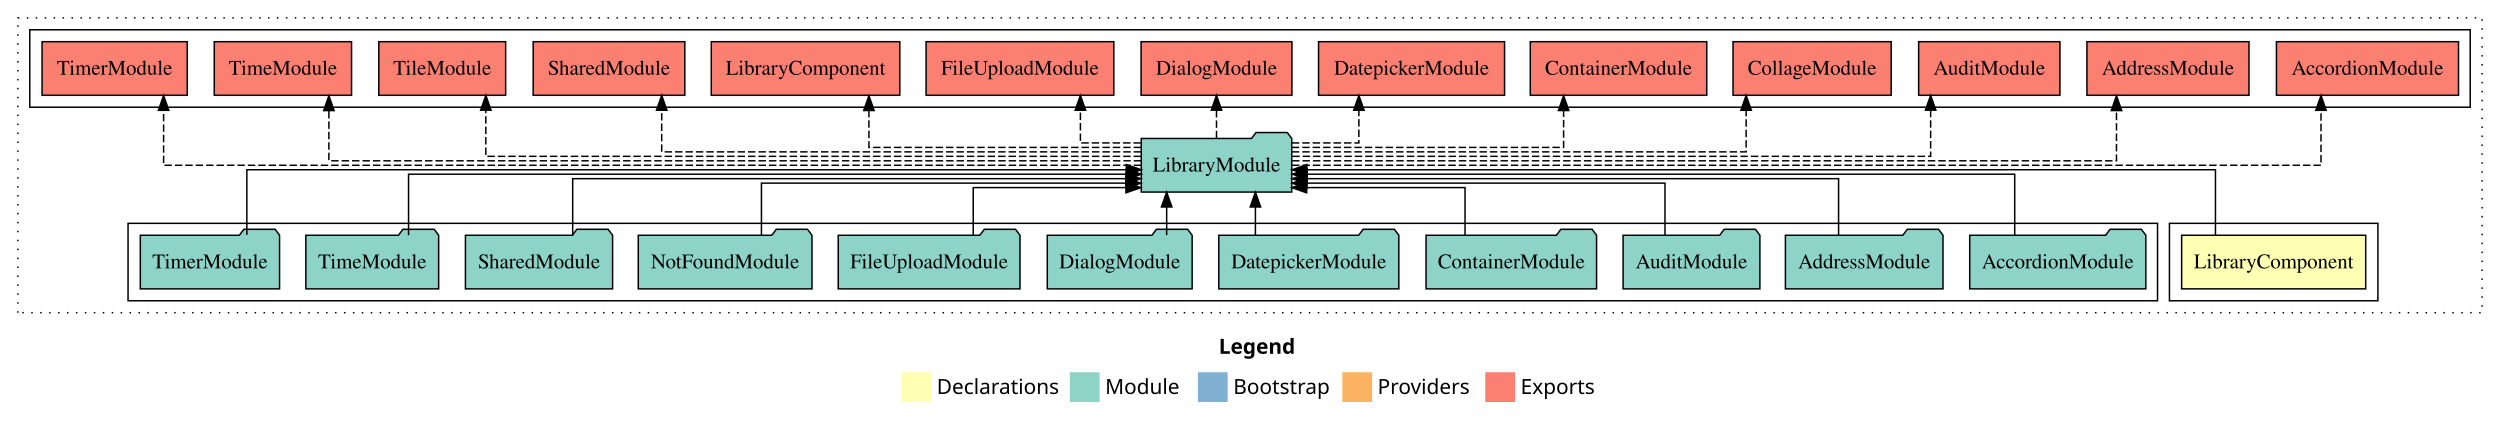
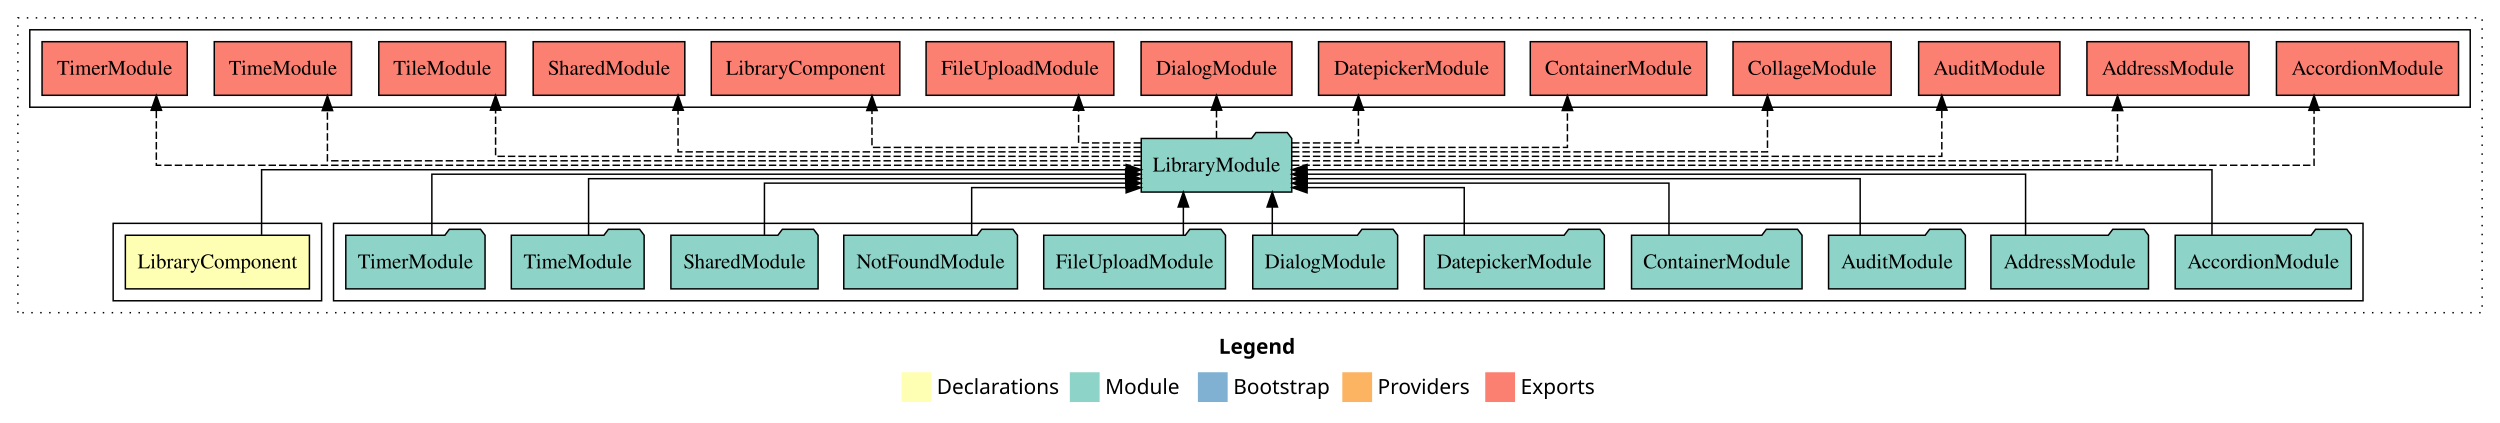
<svg xmlns="http://www.w3.org/2000/svg" width="1679pt" height="284pt" viewBox="0.00 0.00 1679.00 284.00">
  <g id="graph0" class="graph" transform="scale(1 1) rotate(0) translate(4 280)">
    <polygon fill="white" stroke="transparent" points="-4,4 -4,-280 1675,-280 1675,4 -4,4" />
    <text text-anchor="start" x="814.51" y="-42.4" font-family="sans-serif" font-weight="bold" font-size="14.00">Legend</text>
    <polygon fill="#ffffb3" stroke="transparent" points="601.5,-10 601.5,-30 621.5,-30 621.5,-10 601.5,-10" />
    <text text-anchor="start" x="625.13" y="-15.4" font-family="sans-serif" font-size="14.00">  Declarations</text>
    <polygon fill="#8dd3c7" stroke="transparent" points="714.5,-10 714.5,-30 734.5,-30 734.5,-10 714.5,-10" />
    <text text-anchor="start" x="738.23" y="-15.4" font-family="sans-serif" font-size="14.00">  Module</text>
    <polygon fill="#80b1d3" stroke="transparent" points="800.5,-10 800.5,-30 820.5,-30 820.5,-10 800.5,-10" />
    <text text-anchor="start" x="824.28" y="-15.4" font-family="sans-serif" font-size="14.00">  Bootstrap</text>
    <polygon fill="#fdb462" stroke="transparent" points="897.5,-10 897.5,-30 917.5,-30 917.5,-10 897.5,-10" />
    <text text-anchor="start" x="921.17" y="-15.4" font-family="sans-serif" font-size="14.00">  Providers</text>
    <polygon fill="#fb8072" stroke="transparent" points="993.5,-10 993.5,-30 1013.5,-30 1013.5,-10 993.5,-10" />
    <text text-anchor="start" x="1017.23" y="-15.4" font-family="sans-serif" font-size="14.00">  Exports</text>
    <g id="clust1" class="cluster">
      <polygon fill="none" stroke="black" stroke-dasharray="1,5" points="8,-70 8,-268 1663,-268 1663,-70 8,-70" />
    </g>
    <g id="clust5" class="cluster">
      <polygon fill="none" stroke="black" points="16,-208 16,-260 1655,-260 1655,-208 16,-208" />
    </g>
+     <g id="clust4" class="cluster">
+       <polygon fill="none" stroke="black" points="220,-78 220,-130 1583,-130 1583,-78 220,-78" />
+     </g>
    <g id="clust2" class="cluster">
-       <polygon fill="none" stroke="black" points="1453,-78 1453,-130 1593,-130 1593,-78 1453,-78" />
-     </g>
-     <g id="clust4" class="cluster">
-       <polygon fill="none" stroke="black" points="82,-78 82,-130 1445,-130 1445,-78 82,-78" />
+       <polygon fill="none" stroke="black" points="72,-78 72,-130 212,-130 212,-78 72,-78" />
    </g>
    <g id="node1" class="node">
-       <polygon fill="#ffffb3" stroke="black" points="1584.81,-122 1461.19,-122 1461.19,-86 1584.81,-86 1584.81,-122" />
-       <text text-anchor="middle" x="1523" y="-99.8" font-family="Times,serif" font-size="14.00">LibraryComponent</text>
+       <polygon fill="#ffffb3" stroke="black" points="203.81,-122 80.19,-122 80.19,-86 203.81,-86 203.81,-122" />
+       <text text-anchor="middle" x="142" y="-99.8" font-family="Times,serif" font-size="14.00">LibraryComponent</text>
    </g>
    <g id="node2" class="node">
      <polygon fill="#8dd3c7" stroke="black" points="863.53,-187 860.53,-191 839.53,-191 836.53,-187 762.47,-187 762.47,-151 863.53,-151 863.53,-187" />
      <text text-anchor="middle" x="813" y="-164.8" font-family="Times,serif" font-size="14.00">LibraryModule</text>
    </g>
    <g id="edge1" class="edge">
-       <path fill="none" stroke="black" d="M1483.9,-122.27C1483.9,-140.56 1483.9,-166 1483.9,-166 1483.9,-166 873.7,-166 873.7,-166" />
-       <polygon fill="black" stroke="black" points="873.7,-162.5 863.7,-166 873.7,-169.5 873.7,-162.5" />
+       <path fill="none" stroke="black" d="M171.68,-122.27C171.68,-140.56 171.68,-166 171.68,-166 171.68,-166 752.41,-166 752.41,-166" />
+       <polygon fill="black" stroke="black" points="752.41,-169.5 762.41,-166 752.41,-162.5 752.41,-169.5" />
    </g>
    <g id="node14" class="node">
      <polygon fill="#fb8072" stroke="black" points="1647.14,-252 1524.86,-252 1524.86,-216 1647.14,-216 1647.14,-252" />
      <text text-anchor="middle" x="1586" y="-229.8" font-family="Times,serif" font-size="14.00">AccordionModule </text>
    </g>
    <g id="edge13" class="edge">
-       <path fill="none" stroke="black" stroke-dasharray="5,2" d="M863.69,-169C1030.97,-169 1554.79,-169 1554.79,-169 1554.79,-169 1554.79,-205.89 1554.79,-205.89" />
-       <polygon fill="black" stroke="black" points="1551.29,-205.89 1554.79,-215.89 1558.29,-205.89 1551.29,-205.89" />
+       <path fill="none" stroke="black" stroke-dasharray="5,2" d="M863.67,-169C1030.2,-169 1550.12,-169 1550.12,-169 1550.12,-169 1550.12,-205.89 1550.12,-205.89" />
+       <polygon fill="black" stroke="black" points="1546.63,-205.89 1550.12,-215.89 1553.63,-205.89 1546.63,-205.89" />
    </g>
    <g id="node15" class="node">
      <polygon fill="#fb8072" stroke="black" points="1506.42,-252 1397.58,-252 1397.58,-216 1506.42,-216 1506.42,-252" />
      <text text-anchor="middle" x="1452" y="-229.8" font-family="Times,serif" font-size="14.00">AddressModule </text>
    </g>
    <g id="edge14" class="edge">
-       <path fill="none" stroke="black" stroke-dasharray="5,2" d="M863.75,-172C1009.25,-172 1417.43,-172 1417.43,-172 1417.43,-172 1417.43,-205.73 1417.43,-205.73" />
-       <polygon fill="black" stroke="black" points="1413.93,-205.73 1417.43,-215.73 1420.93,-205.73 1413.93,-205.73" />
+       <path fill="none" stroke="black" stroke-dasharray="5,2" d="M863.55,-172C1008.99,-172 1418.12,-172 1418.12,-172 1418.12,-172 1418.12,-205.73 1418.12,-205.73" />
+       <polygon fill="black" stroke="black" points="1414.63,-205.73 1418.12,-215.73 1421.63,-205.73 1414.63,-205.73" />
    </g>
    <g id="node16" class="node">
      <polygon fill="#fb8072" stroke="black" points="1379.44,-252 1284.56,-252 1284.56,-216 1379.44,-216 1379.44,-252" />
      <text text-anchor="middle" x="1332" y="-229.8" font-family="Times,serif" font-size="14.00">AuditModule </text>
    </g>
    <g id="edge15" class="edge">
-       <path fill="none" stroke="black" stroke-dasharray="5,2" d="M863.87,-175C987.31,-175 1292.62,-175 1292.62,-175 1292.62,-175 1292.62,-205.98 1292.62,-205.98" />
-       <polygon fill="black" stroke="black" points="1289.12,-205.98 1292.62,-215.98 1296.12,-205.98 1289.12,-205.98" />
+       <path fill="none" stroke="black" stroke-dasharray="5,2" d="M863.75,-175C988.52,-175 1300.12,-175 1300.12,-175 1300.12,-175 1300.12,-205.98 1300.12,-205.98" />
+       <polygon fill="black" stroke="black" points="1296.63,-205.98 1300.12,-215.98 1303.63,-205.98 1296.63,-205.98" />
    </g>
    <g id="node17" class="node">
      <polygon fill="#fb8072" stroke="black" points="1266.1,-252 1159.9,-252 1159.9,-216 1266.1,-216 1266.1,-252" />
      <text text-anchor="middle" x="1213" y="-229.8" font-family="Times,serif" font-size="14.00">CollageModule </text>
    </g>
    <g id="edge16" class="edge">
-       <path fill="none" stroke="black" stroke-dasharray="5,2" d="M863.59,-178C961.79,-178 1168.71,-178 1168.71,-178 1168.71,-178 1168.71,-205.97 1168.71,-205.97" />
-       <polygon fill="black" stroke="black" points="1165.21,-205.97 1168.71,-215.97 1172.21,-205.97 1165.21,-205.97" />
+       <path fill="none" stroke="black" stroke-dasharray="5,2" d="M863.68,-178C965.02,-178 1183.04,-178 1183.04,-178 1183.04,-178 1183.04,-205.97 1183.04,-205.97" />
+       <polygon fill="black" stroke="black" points="1179.54,-205.97 1183.04,-215.97 1186.54,-205.97 1179.54,-205.97" />
    </g>
    <g id="node18" class="node">
      <polygon fill="#fb8072" stroke="black" points="1142.26,-252 1023.74,-252 1023.74,-216 1142.26,-216 1142.26,-252" />
      <text text-anchor="middle" x="1083" y="-229.8" font-family="Times,serif" font-size="14.00">ContainerModule </text>
    </g>
    <g id="edge17" class="edge">
-       <path fill="none" stroke="black" stroke-dasharray="5,2" d="M863.58,-181C932.15,-181 1046.12,-181 1046.12,-181 1046.12,-181 1046.12,-205.76 1046.12,-205.76" />
-       <polygon fill="black" stroke="black" points="1042.63,-205.76 1046.12,-215.76 1049.63,-205.76 1042.63,-205.76" />
+       <path fill="none" stroke="black" stroke-dasharray="5,2" d="M863.56,-181C932.81,-181 1048.67,-181 1048.67,-181 1048.67,-181 1048.67,-205.76 1048.67,-205.76" />
+       <polygon fill="black" stroke="black" points="1045.17,-205.76 1048.67,-215.76 1052.17,-205.76 1045.17,-205.76" />
    </g>
    <g id="node19" class="node">
      <polygon fill="#fb8072" stroke="black" points="1006.46,-252 881.54,-252 881.54,-216 1006.46,-216 1006.46,-252" />
      <text text-anchor="middle" x="944" y="-229.8" font-family="Times,serif" font-size="14.00">DatepickerModule </text>
    </g>
    <g id="edge18" class="edge">
-       <path fill="none" stroke="black" stroke-dasharray="5,2" d="M863.61,-184C886.55,-184 908.62,-184 908.62,-184 908.62,-184 908.62,-205.95 908.62,-205.95" />
-       <polygon fill="black" stroke="black" points="905.13,-205.95 908.62,-215.95 912.13,-205.95 905.13,-205.95" />
+       <path fill="none" stroke="black" stroke-dasharray="5,2" d="M863.72,-184C886.48,-184 908.3,-184 908.3,-184 908.3,-184 908.3,-205.95 908.3,-205.95" />
+       <polygon fill="black" stroke="black" points="904.8,-205.95 908.3,-215.95 911.8,-205.95 904.8,-205.95" />
    </g>
    <g id="node20" class="node">
      <polygon fill="#fb8072" stroke="black" points="863.65,-252 762.35,-252 762.35,-216 863.65,-216 863.65,-252" />
      <text text-anchor="middle" x="813" y="-229.8" font-family="Times,serif" font-size="14.00">DialogModule </text>
    </g>
    <g id="edge19" class="edge">
      <path fill="none" stroke="black" stroke-dasharray="5,2" d="M813,-187.11C813,-187.11 813,-205.99 813,-205.99" />
      <polygon fill="black" stroke="black" points="809.5,-205.99 813,-215.99 816.5,-205.99 809.5,-205.99" />
    </g>
    <g id="node21" class="node">
      <polygon fill="#fb8072" stroke="black" points="744.04,-252 617.96,-252 617.96,-216 744.04,-216 744.04,-252" />
      <text text-anchor="middle" x="681" y="-229.8" font-family="Times,serif" font-size="14.00">FileUploadModule </text>
    </g>
    <g id="edge20" class="edge">
-       <path fill="none" stroke="black" stroke-dasharray="5,2" d="M762.22,-184C741.18,-184 721.6,-184 721.6,-184 721.6,-184 721.6,-205.95 721.6,-205.95" />
-       <polygon fill="black" stroke="black" points="718.1,-205.95 721.6,-215.95 725.1,-205.95 718.1,-205.95" />
+       <path fill="none" stroke="black" stroke-dasharray="5,2" d="M762.35,-184C740.73,-184 720.38,-184 720.38,-184 720.38,-184 720.38,-205.95 720.38,-205.95" />
+       <polygon fill="black" stroke="black" points="716.88,-205.95 720.38,-215.95 723.88,-205.95 716.88,-205.95" />
    </g>
    <g id="node22" class="node">
      <polygon fill="#fb8072" stroke="black" points="600.31,-252 473.69,-252 473.69,-216 600.31,-216 600.31,-252" />
      <text text-anchor="middle" x="537" y="-229.8" font-family="Times,serif" font-size="14.00">LibraryComponent </text>
    </g>
    <g id="edge21" class="edge">
-       <path fill="none" stroke="black" stroke-dasharray="5,2" d="M762.35,-181C693.69,-181 579.57,-181 579.57,-181 579.57,-181 579.57,-205.76 579.57,-205.76" />
-       <polygon fill="black" stroke="black" points="576.07,-205.76 579.57,-215.76 583.07,-205.76 576.07,-205.76" />
+       <path fill="none" stroke="black" stroke-dasharray="5,2" d="M762.22,-181C694.11,-181 581.62,-181 581.62,-181 581.62,-181 581.62,-205.76 581.62,-205.76" />
+       <polygon fill="black" stroke="black" points="578.12,-205.76 581.62,-215.76 585.12,-205.76 578.12,-205.76" />
    </g>
    <g id="node23" class="node">
      <polygon fill="#fb8072" stroke="black" points="455.92,-252 354.08,-252 354.08,-216 455.92,-216 455.92,-252" />
      <text text-anchor="middle" x="405" y="-229.8" font-family="Times,serif" font-size="14.00">SharedModule </text>
    </g>
    <g id="edge22" class="edge">
-       <path fill="none" stroke="black" stroke-dasharray="5,2" d="M762.36,-178C660.49,-178 440.4,-178 440.4,-178 440.4,-178 440.4,-205.97 440.4,-205.97" />
-       <polygon fill="black" stroke="black" points="436.9,-205.97 440.4,-215.97 443.9,-205.97 436.9,-205.97" />
+       <path fill="none" stroke="black" stroke-dasharray="5,2" d="M762.34,-178C662.81,-178 451.38,-178 451.38,-178 451.38,-178 451.38,-205.97 451.38,-205.97" />
+       <polygon fill="black" stroke="black" points="447.88,-205.97 451.38,-215.97 454.88,-205.97 447.88,-205.97" />
    </g>
    <g id="node24" class="node">
      <polygon fill="#fb8072" stroke="black" points="335.6,-252 250.4,-252 250.4,-216 335.6,-216 335.6,-252" />
      <text text-anchor="middle" x="293" y="-229.8" font-family="Times,serif" font-size="14.00">TileModule </text>
    </g>
    <g id="edge23" class="edge">
-       <path fill="none" stroke="black" stroke-dasharray="5,2" d="M762.33,-175C636.96,-175 322.29,-175 322.29,-175 322.29,-175 322.29,-205.98 322.29,-205.98" />
-       <polygon fill="black" stroke="black" points="318.79,-205.98 322.29,-215.98 325.79,-205.98 318.79,-205.98" />
+       <path fill="none" stroke="black" stroke-dasharray="5,2" d="M762.1,-175C637.79,-175 328.84,-175 328.84,-175 328.84,-175 328.84,-205.98 328.84,-205.98" />
+       <polygon fill="black" stroke="black" points="325.34,-205.98 328.84,-215.98 332.34,-205.98 325.34,-205.98" />
    </g>
    <g id="node25" class="node">
      <polygon fill="#fb8072" stroke="black" points="232.1,-252 139.9,-252 139.9,-216 232.1,-216 232.1,-252" />
      <text text-anchor="middle" x="186" y="-229.8" font-family="Times,serif" font-size="14.00">TimeModule </text>
    </g>
    <g id="edge24" class="edge">
-       <path fill="none" stroke="black" stroke-dasharray="5,2" d="M762.43,-172C618.49,-172 216.88,-172 216.88,-172 216.88,-172 216.88,-205.73 216.88,-205.73" />
-       <polygon fill="black" stroke="black" points="213.38,-205.73 216.88,-215.73 220.38,-205.73 213.38,-205.73" />
+       <path fill="none" stroke="black" stroke-dasharray="5,2" d="M762.35,-172C618.17,-172 215.89,-172 215.89,-172 215.89,-172 215.89,-205.73 215.89,-205.73" />
+       <polygon fill="black" stroke="black" points="212.39,-205.73 215.89,-215.73 219.39,-205.73 212.39,-205.73" />
    </g>
    <g id="node26" class="node">
      <polygon fill="#fb8072" stroke="black" points="121.76,-252 24.24,-252 24.24,-216 121.76,-216 121.76,-252" />
      <text text-anchor="middle" x="73" y="-229.8" font-family="Times,serif" font-size="14.00">TimerModule </text>
    </g>
    <g id="edge25" class="edge">
-       <path fill="none" stroke="black" stroke-dasharray="5,2" d="M762.43,-169C600.59,-169 105.88,-169 105.88,-169 105.88,-169 105.88,-205.89 105.88,-205.89" />
-       <polygon fill="black" stroke="black" points="102.38,-205.89 105.88,-215.89 109.38,-205.89 102.38,-205.89" />
+       <path fill="none" stroke="black" stroke-dasharray="5,2" d="M762.36,-169C599.7,-169 100.99,-169 100.99,-169 100.99,-169 100.99,-205.89 100.99,-205.89" />
+       <polygon fill="black" stroke="black" points="97.49,-205.89 100.99,-215.89 104.49,-205.89 97.49,-205.89" />
    </g>
    <g id="node3" class="node">
-       <polygon fill="#8dd3c7" stroke="black" points="1437.14,-122 1434.14,-126 1413.14,-126 1410.14,-122 1318.86,-122 1318.86,-86 1437.14,-86 1437.14,-122" />
-       <text text-anchor="middle" x="1378" y="-99.8" font-family="Times,serif" font-size="14.00">AccordionModule</text>
+       <polygon fill="#8dd3c7" stroke="black" points="1575.14,-122 1572.14,-126 1551.14,-126 1548.14,-122 1456.86,-122 1456.86,-86 1575.14,-86 1575.14,-122" />
+       <text text-anchor="middle" x="1516" y="-99.8" font-family="Times,serif" font-size="14.00">AccordionModule</text>
    </g>
    <g id="edge2" class="edge">
-       <path fill="none" stroke="black" d="M1349.08,-122.02C1349.08,-139.37 1349.08,-163 1349.08,-163 1349.08,-163 873.92,-163 873.92,-163" />
-       <polygon fill="black" stroke="black" points="873.92,-159.5 863.92,-163 873.92,-166.5 873.92,-159.5" />
+       <path fill="none" stroke="black" d="M1481.57,-122.27C1481.57,-140.56 1481.57,-166 1481.57,-166 1481.57,-166 873.8,-166 873.8,-166" />
+       <polygon fill="black" stroke="black" points="873.8,-162.5 863.8,-166 873.8,-169.5 873.8,-162.5" />
    </g>
    <g id="node4" class="node">
-       <polygon fill="#8dd3c7" stroke="black" points="1300.92,-122 1297.92,-126 1276.92,-126 1273.92,-122 1195.08,-122 1195.08,-86 1300.92,-86 1300.92,-122" />
-       <text text-anchor="middle" x="1248" y="-99.8" font-family="Times,serif" font-size="14.00">AddressModule</text>
+       <polygon fill="#8dd3c7" stroke="black" points="1438.92,-122 1435.92,-126 1414.92,-126 1411.92,-122 1333.08,-122 1333.08,-86 1438.92,-86 1438.92,-122" />
+       <text text-anchor="middle" x="1386" y="-99.8" font-family="Times,serif" font-size="14.00">AddressModule</text>
    </g>
    <g id="edge3" class="edge">
-       <path fill="none" stroke="black" d="M1230.79,-122.03C1230.79,-138.4 1230.79,-160 1230.79,-160 1230.79,-160 873.81,-160 873.81,-160" />
-       <polygon fill="black" stroke="black" points="873.81,-156.5 863.81,-160 873.81,-163.5 873.81,-156.5" />
+       <path fill="none" stroke="black" d="M1356.38,-122.02C1356.38,-139.37 1356.38,-163 1356.38,-163 1356.38,-163 873.63,-163 873.63,-163" />
+       <polygon fill="black" stroke="black" points="873.63,-159.5 863.63,-163 873.63,-166.5 873.63,-159.5" />
    </g>
    <g id="node5" class="node">
-       <polygon fill="#8dd3c7" stroke="black" points="1177.94,-122 1174.94,-126 1153.94,-126 1150.94,-122 1086.06,-122 1086.06,-86 1177.94,-86 1177.94,-122" />
-       <text text-anchor="middle" x="1132" y="-99.8" font-family="Times,serif" font-size="14.00">AuditModule</text>
+       <polygon fill="#8dd3c7" stroke="black" points="1315.94,-122 1312.94,-126 1291.94,-126 1288.94,-122 1224.06,-122 1224.06,-86 1315.94,-86 1315.94,-122" />
+       <text text-anchor="middle" x="1270" y="-99.8" font-family="Times,serif" font-size="14.00">AuditModule</text>
    </g>
    <g id="edge4" class="edge">
-       <path fill="none" stroke="black" d="M1114.2,-122.24C1114.2,-137.57 1114.2,-157 1114.2,-157 1114.2,-157 873.75,-157 873.75,-157" />
-       <polygon fill="black" stroke="black" points="873.75,-153.5 863.75,-157 873.75,-160.5 873.75,-153.5" />
+       <path fill="none" stroke="black" d="M1245.29,-122.03C1245.29,-138.4 1245.29,-160 1245.29,-160 1245.29,-160 873.86,-160 873.86,-160" />
+       <polygon fill="black" stroke="black" points="873.86,-156.5 863.86,-160 873.86,-163.5 873.86,-156.5" />
    </g>
    <g id="node6" class="node">
-       <polygon fill="#8dd3c7" stroke="black" points="1068.26,-122 1065.26,-126 1044.26,-126 1041.26,-122 953.74,-122 953.74,-86 1068.26,-86 1068.26,-122" />
-       <text text-anchor="middle" x="1011" y="-99.8" font-family="Times,serif" font-size="14.00">ContainerModule</text>
+       <polygon fill="#8dd3c7" stroke="black" points="1206.26,-122 1203.26,-126 1182.26,-126 1179.26,-122 1091.74,-122 1091.74,-86 1206.26,-86 1206.26,-122" />
+       <text text-anchor="middle" x="1149" y="-99.8" font-family="Times,serif" font-size="14.00">ContainerModule</text>
    </g>
    <g id="edge5" class="edge">
-       <path fill="none" stroke="black" d="M979.92,-122.05C979.92,-136.37 979.92,-154 979.92,-154 979.92,-154 873.54,-154 873.54,-154" />
-       <polygon fill="black" stroke="black" points="873.54,-150.5 863.54,-154 873.54,-157.5 873.54,-150.5" />
+       <path fill="none" stroke="black" d="M1116.88,-122.24C1116.88,-137.57 1116.88,-157 1116.88,-157 1116.88,-157 873.86,-157 873.86,-157" />
+       <polygon fill="black" stroke="black" points="873.86,-153.5 863.86,-157 873.86,-160.5 873.86,-153.5" />
    </g>
    <g id="node7" class="node">
-       <polygon fill="#8dd3c7" stroke="black" points="935.46,-122 932.46,-126 911.46,-126 908.46,-122 814.54,-122 814.54,-86 935.46,-86 935.46,-122" />
-       <text text-anchor="middle" x="875" y="-99.8" font-family="Times,serif" font-size="14.00">DatepickerModule</text>
+       <polygon fill="#8dd3c7" stroke="black" points="1073.46,-122 1070.46,-126 1049.46,-126 1046.46,-122 952.54,-122 952.54,-86 1073.46,-86 1073.46,-122" />
+       <text text-anchor="middle" x="1013" y="-99.8" font-family="Times,serif" font-size="14.00">DatepickerModule</text>
    </g>
    <g id="edge6" class="edge">
-       <path fill="none" stroke="black" d="M839.14,-122.11C839.14,-122.11 839.14,-140.99 839.14,-140.99" />
-       <polygon fill="black" stroke="black" points="835.64,-140.99 839.14,-150.99 842.64,-140.99 835.64,-140.99" />
+       <path fill="none" stroke="black" d="M979.38,-122.05C979.38,-136.37 979.38,-154 979.38,-154 979.38,-154 873.82,-154 873.82,-154" />
+       <polygon fill="black" stroke="black" points="873.82,-150.5 863.82,-154 873.82,-157.5 873.82,-150.5" />
    </g>
    <g id="node8" class="node">
-       <polygon fill="#8dd3c7" stroke="black" points="796.65,-122 793.65,-126 772.65,-126 769.65,-122 699.35,-122 699.35,-86 796.65,-86 796.65,-122" />
-       <text text-anchor="middle" x="748" y="-99.8" font-family="Times,serif" font-size="14.00">DialogModule</text>
+       <polygon fill="#8dd3c7" stroke="black" points="934.65,-122 931.65,-126 910.65,-126 907.65,-122 837.35,-122 837.35,-86 934.65,-86 934.65,-122" />
+       <text text-anchor="middle" x="886" y="-99.8" font-family="Times,serif" font-size="14.00">DialogModule</text>
    </g>
    <g id="edge7" class="edge">
-       <path fill="none" stroke="black" d="M779.53,-122.11C779.53,-122.11 779.53,-140.99 779.53,-140.99" />
-       <polygon fill="black" stroke="black" points="776.03,-140.99 779.53,-150.99 783.03,-140.99 776.03,-140.99" />
+       <path fill="none" stroke="black" d="M850.47,-122.11C850.47,-122.11 850.47,-140.99 850.47,-140.99" />
+       <polygon fill="black" stroke="black" points="846.97,-140.99 850.47,-150.99 853.97,-140.99 846.97,-140.99" />
    </g>
    <g id="node9" class="node">
-       <polygon fill="#8dd3c7" stroke="black" points="681.04,-122 678.04,-126 657.04,-126 654.04,-122 558.96,-122 558.96,-86 681.04,-86 681.04,-122" />
-       <text text-anchor="middle" x="620" y="-99.8" font-family="Times,serif" font-size="14.00">FileUploadModule</text>
+       <polygon fill="#8dd3c7" stroke="black" points="819.04,-122 816.04,-126 795.04,-126 792.04,-122 696.96,-122 696.96,-86 819.04,-86 819.04,-122" />
+       <text text-anchor="middle" x="758" y="-99.8" font-family="Times,serif" font-size="14.00">FileUploadModule</text>
    </g>
    <g id="edge8" class="edge">
-       <path fill="none" stroke="black" d="M649.62,-122.05C649.62,-136.37 649.62,-154 649.62,-154 649.62,-154 752.2,-154 752.2,-154" />
-       <polygon fill="black" stroke="black" points="752.2,-157.5 762.2,-154 752.2,-150.5 752.2,-157.5" />
+       <path fill="none" stroke="black" d="M790.75,-122.11C790.75,-122.11 790.75,-140.99 790.75,-140.99" />
+       <polygon fill="black" stroke="black" points="787.25,-140.99 790.75,-150.99 794.25,-140.99 787.25,-140.99" />
    </g>
    <g id="node10" class="node">
-       <polygon fill="#8dd3c7" stroke="black" points="541.33,-122 538.33,-126 517.33,-126 514.33,-122 424.67,-122 424.67,-86 541.33,-86 541.33,-122" />
-       <text text-anchor="middle" x="483" y="-99.8" font-family="Times,serif" font-size="14.00">NotFoundModule</text>
+       <polygon fill="#8dd3c7" stroke="black" points="679.33,-122 676.33,-126 655.33,-126 652.33,-122 562.67,-122 562.67,-86 679.33,-86 679.33,-122" />
+       <text text-anchor="middle" x="621" y="-99.8" font-family="Times,serif" font-size="14.00">NotFoundModule</text>
    </g>
    <g id="edge9" class="edge">
-       <path fill="none" stroke="black" d="M507.38,-122.24C507.38,-137.57 507.38,-157 507.38,-157 507.38,-157 752.19,-157 752.19,-157" />
-       <polygon fill="black" stroke="black" points="752.19,-160.5 762.19,-157 752.19,-153.5 752.19,-160.5" />
+       <path fill="none" stroke="black" d="M648.57,-122.05C648.57,-136.37 648.57,-154 648.57,-154 648.57,-154 752.32,-154 752.32,-154" />
+       <polygon fill="black" stroke="black" points="752.32,-157.5 762.32,-154 752.32,-150.5 752.32,-157.5" />
    </g>
    <g id="node11" class="node">
-       <polygon fill="#8dd3c7" stroke="black" points="407.42,-122 404.42,-126 383.42,-126 380.42,-122 308.58,-122 308.58,-86 407.42,-86 407.42,-122" />
-       <text text-anchor="middle" x="358" y="-99.8" font-family="Times,serif" font-size="14.00">SharedModule</text>
+       <polygon fill="#8dd3c7" stroke="black" points="545.42,-122 542.42,-126 521.42,-126 518.42,-122 446.58,-122 446.58,-86 545.42,-86 545.42,-122" />
+       <text text-anchor="middle" x="496" y="-99.8" font-family="Times,serif" font-size="14.00">SharedModule</text>
    </g>
    <g id="edge10" class="edge">
-       <path fill="none" stroke="black" d="M380.62,-122.03C380.62,-138.4 380.62,-160 380.62,-160 380.62,-160 752.13,-160 752.13,-160" />
+       <path fill="none" stroke="black" d="M509.4,-122.24C509.4,-137.57 509.4,-157 509.4,-157 509.4,-157 752.18,-157 752.18,-157" />
+       <polygon fill="black" stroke="black" points="752.18,-160.5 762.18,-157 752.18,-153.5 752.18,-160.5" />
+     </g>
+     <g id="node12" class="node">
+       <polygon fill="#8dd3c7" stroke="black" points="428.6,-122 425.6,-126 404.6,-126 401.6,-122 339.4,-122 339.4,-86 428.6,-86 428.6,-122" />
+       <text text-anchor="middle" x="384" y="-99.8" font-family="Times,serif" font-size="14.00">TimeModule</text>
+     </g>
+     <g id="edge11" class="edge">
+       <path fill="none" stroke="black" d="M391.29,-122.03C391.29,-138.4 391.29,-160 391.29,-160 391.29,-160 752.13,-160 752.13,-160" />
      <polygon fill="black" stroke="black" points="752.13,-163.5 762.13,-160 752.13,-156.5 752.13,-163.5" />
    </g>
-     <g id="node12" class="node">
-       <polygon fill="#8dd3c7" stroke="black" points="290.6,-122 287.6,-126 266.6,-126 263.6,-122 201.4,-122 201.4,-86 290.6,-86 290.6,-122" />
-       <text text-anchor="middle" x="246" y="-99.8" font-family="Times,serif" font-size="14.00">TimeModule</text>
-     </g>
-     <g id="edge11" class="edge">
-       <path fill="none" stroke="black" d="M270.38,-122.02C270.38,-139.37 270.38,-163 270.38,-163 270.38,-163 752.44,-163 752.44,-163" />
-       <polygon fill="black" stroke="black" points="752.44,-166.5 762.44,-163 752.44,-159.5 752.44,-166.5" />
-     </g>
    <g id="node13" class="node">
-       <polygon fill="#8dd3c7" stroke="black" points="183.76,-122 180.76,-126 159.76,-126 156.76,-122 90.24,-122 90.24,-86 183.76,-86 183.76,-122" />
-       <text text-anchor="middle" x="137" y="-99.8" font-family="Times,serif" font-size="14.00">TimerModule</text>
+       <polygon fill="#8dd3c7" stroke="black" points="321.76,-122 318.76,-126 297.76,-126 294.76,-122 228.24,-122 228.24,-86 321.76,-86 321.76,-122" />
+       <text text-anchor="middle" x="275" y="-99.8" font-family="Times,serif" font-size="14.00">TimerModule</text>
    </g>
    <g id="edge12" class="edge">
-       <path fill="none" stroke="black" d="M161.79,-122.27C161.79,-140.56 161.79,-166 161.79,-166 161.79,-166 752.44,-166 752.44,-166" />
-       <polygon fill="black" stroke="black" points="752.44,-169.5 762.44,-166 752.44,-162.5 752.44,-169.5" />
+       <path fill="none" stroke="black" d="M286.04,-122.02C286.04,-139.37 286.04,-163 286.04,-163 286.04,-163 751.99,-163 751.99,-163" />
+       <polygon fill="black" stroke="black" points="751.99,-166.5 761.99,-163 751.99,-159.5 751.99,-166.5" />
    </g>
  </g>
</svg>
